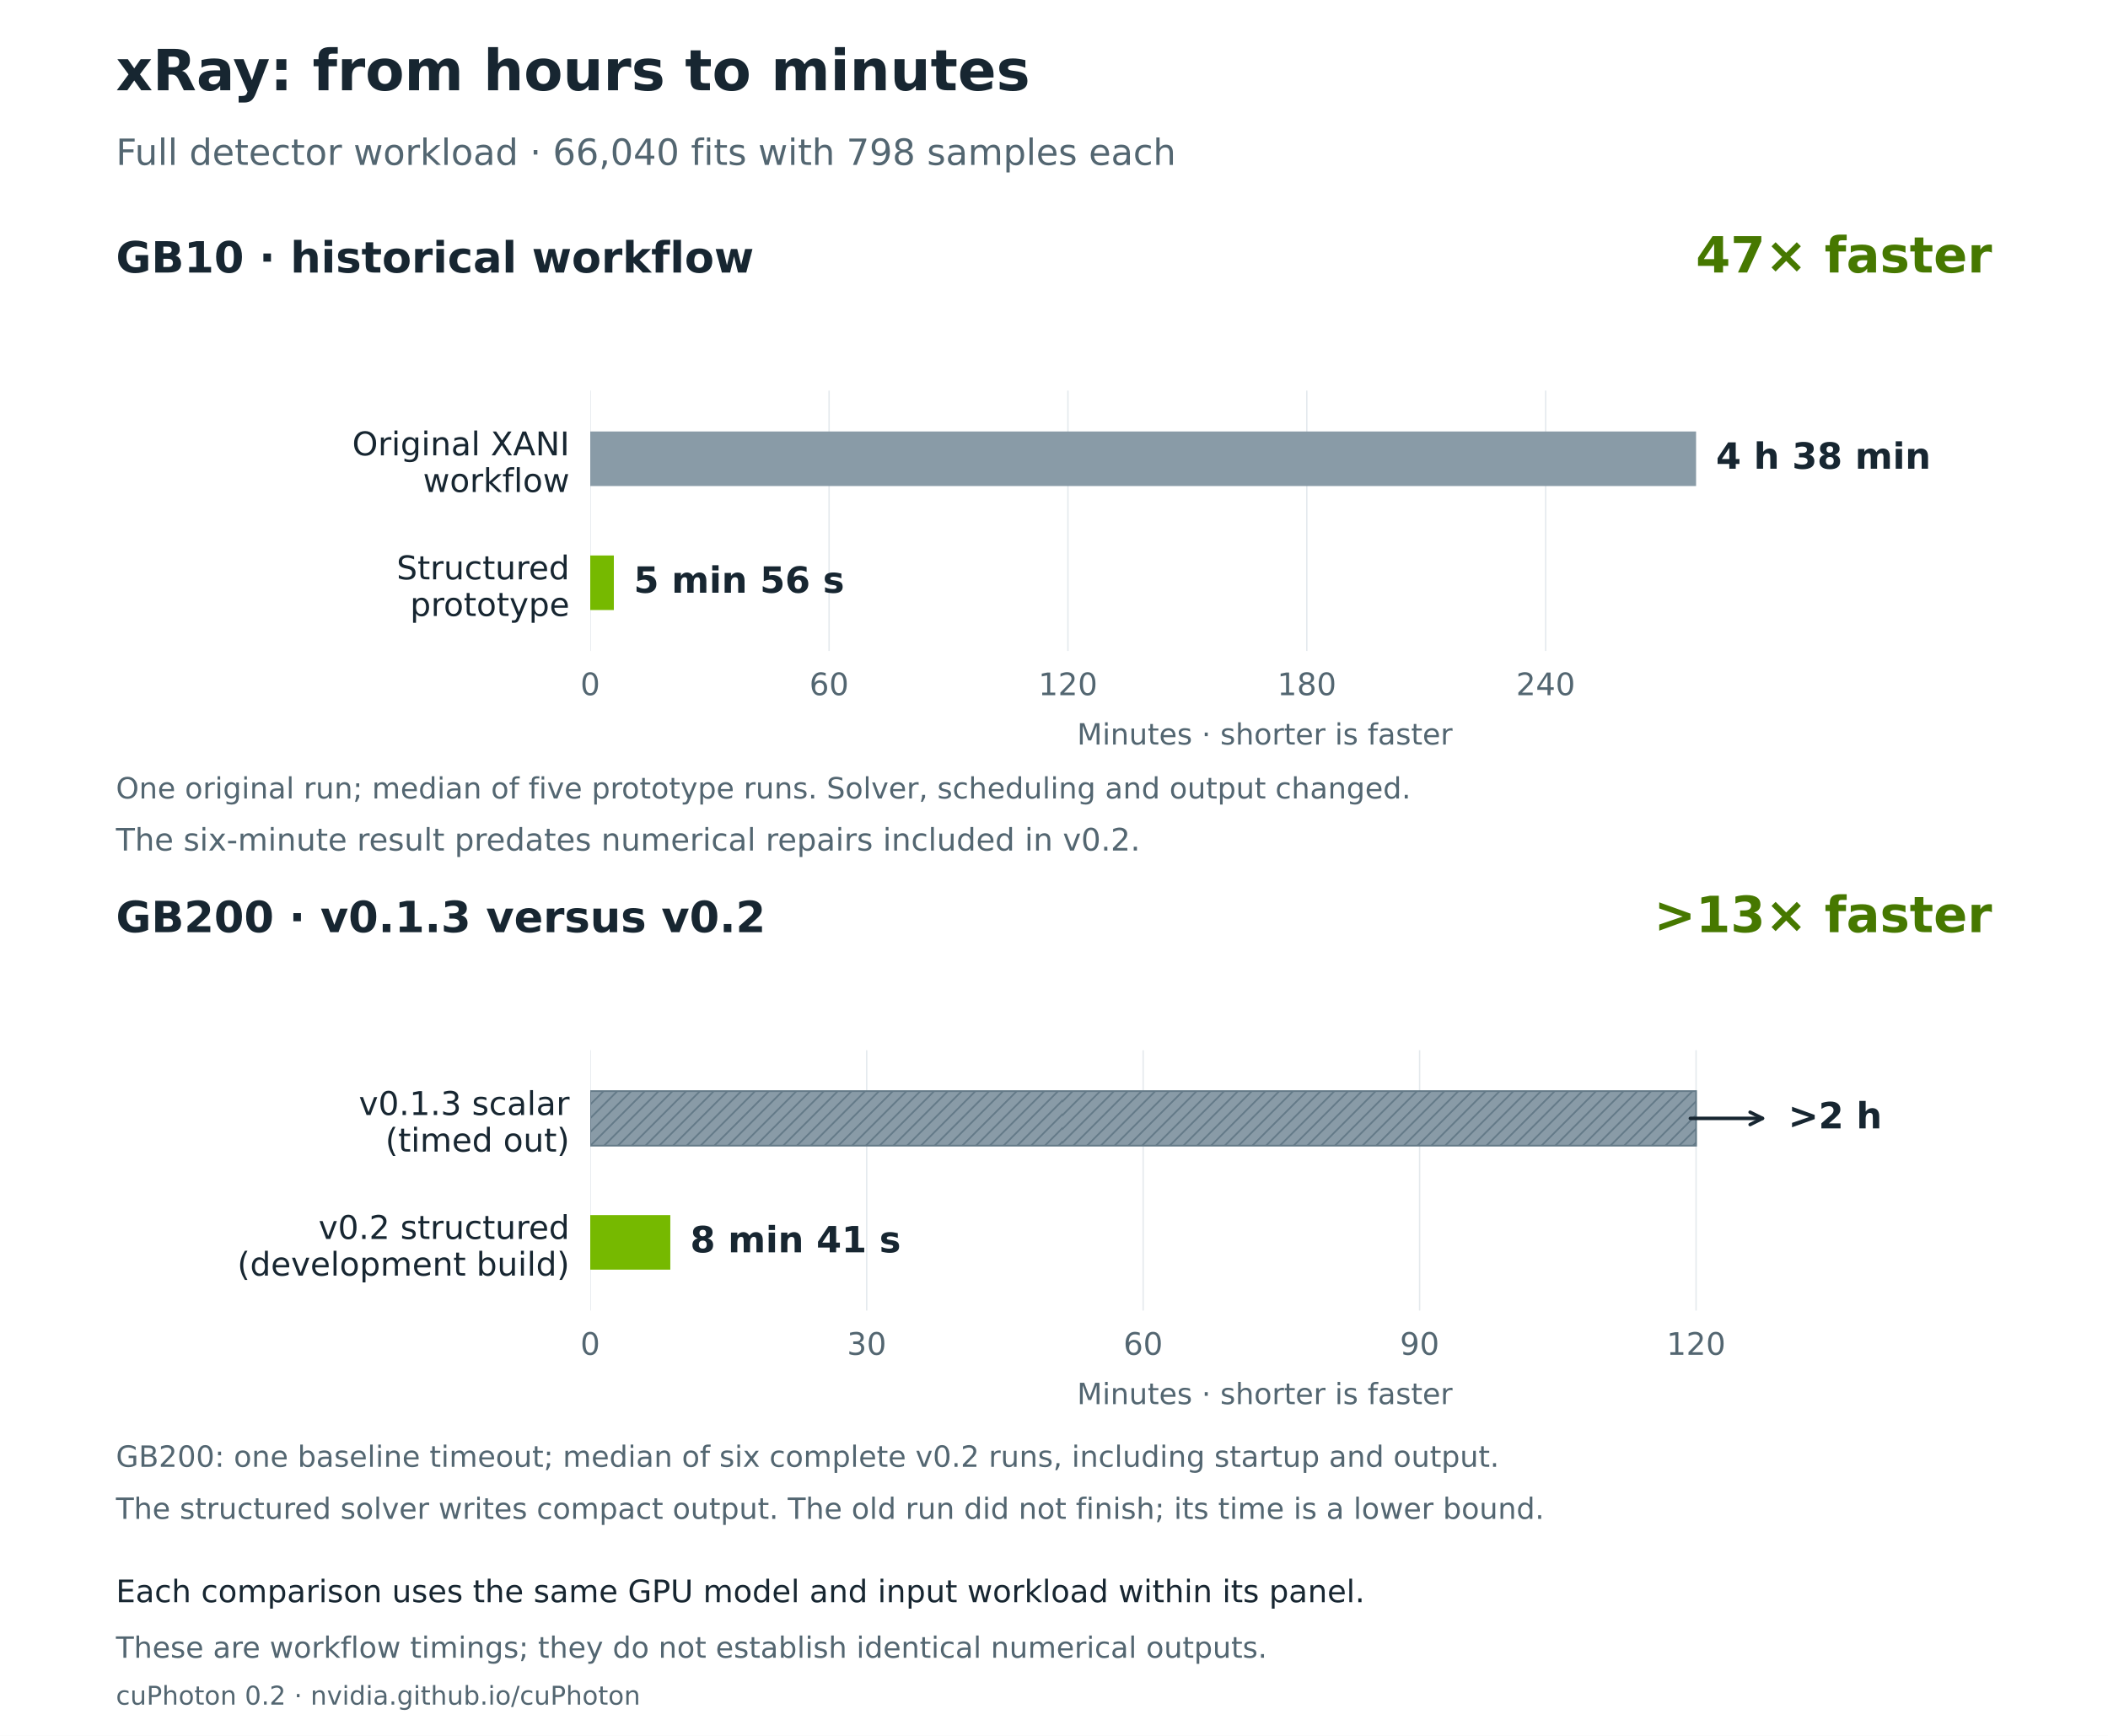
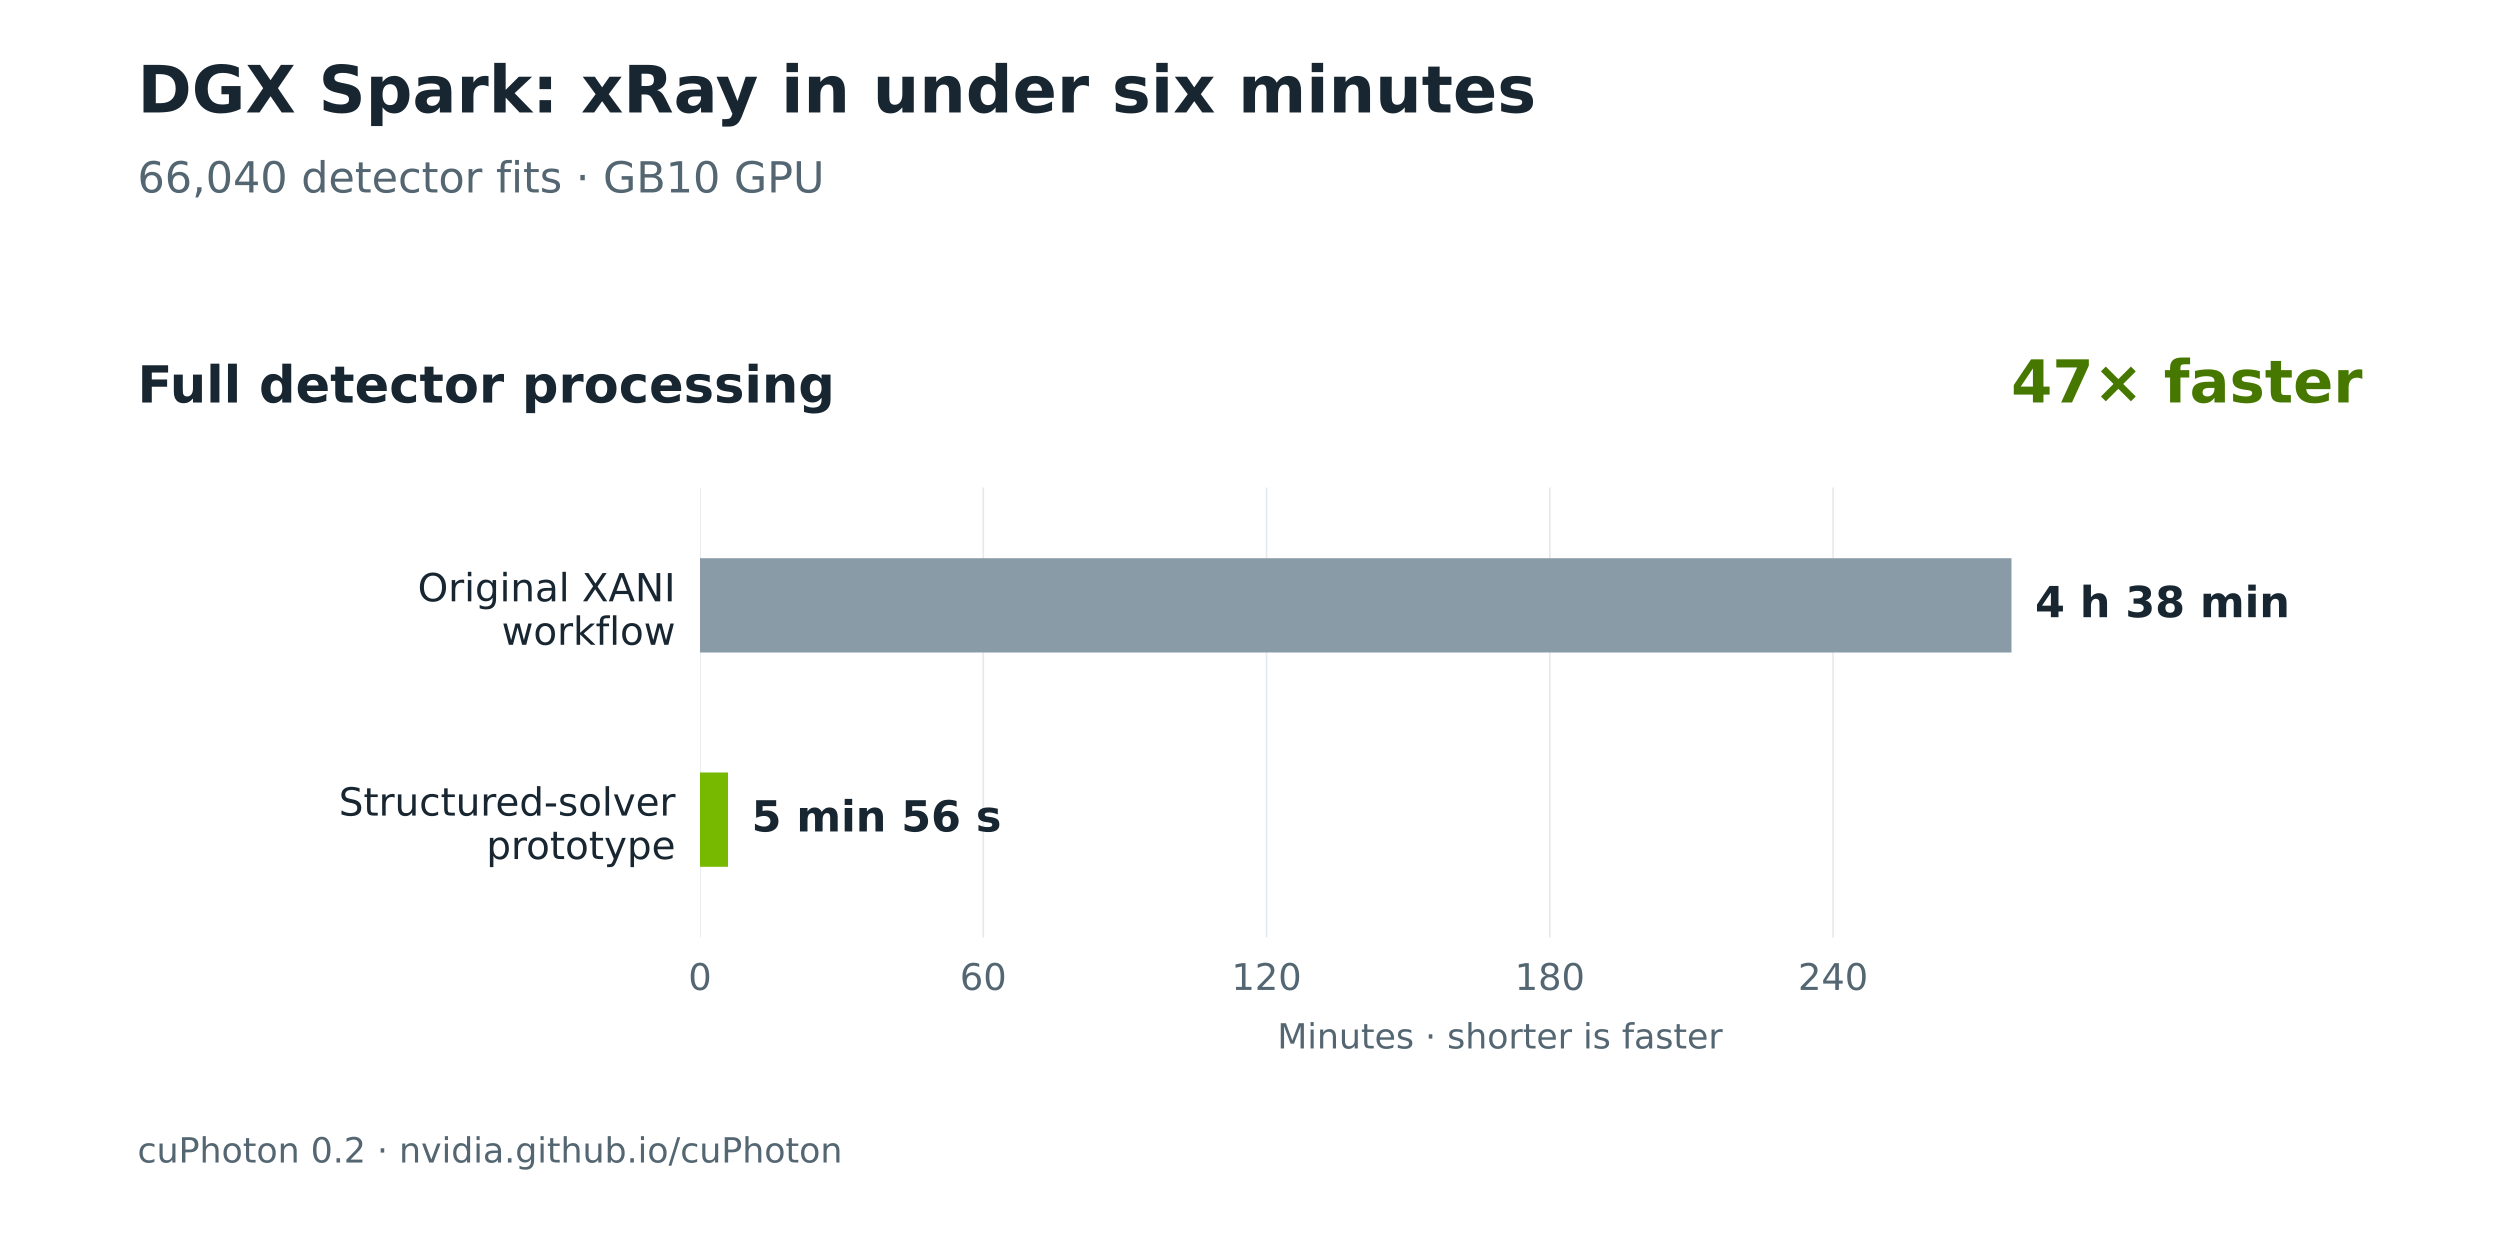
- <svg xmlns="http://www.w3.org/2000/svg" width="1224pt" height="1008pt" viewBox="0 0 1224 1008" version="1.1">
+ <svg xmlns="http://www.w3.org/2000/svg" width="1224pt" height="612pt" viewBox="0 0 1224 612" version="1.1">
  <defs>
    <style type="text/css">*{stroke-linejoin: round; stroke-linecap: butt}</style>
  </defs>
  <g id="figure_1">
    <g id="patch_1">
-       <path d="M 0 1008 L 1224 1008 L 1224 0 L 0 0 z " style="fill: #ffffff" />
+       <path d="M 0 612 L 1224 612 L 1224 0 L 0 0 z " style="fill: #ffffff" />
    </g>
    <g id="axes_1">
      <g id="patch_2">
-         <path d="M 342.72 378 L 1126.08 378 L 1126.08 226.8 L 342.72 226.8 z " style="fill: #ffffff" />
+         <path d="M 342.72 459 L 1126.08 459 L 1126.08 238.68 L 342.72 238.68 z " style="fill: #ffffff" />
      </g>
      <g id="matplotlib.axis_1">
        <g id="xtick_1">
          <g id="line2d_1">
-             <path d="M 342.72 378 L 342.72 226.8 " clip-path="url(#pc2e5867707)" style="fill: none; stroke: #e4e9ed; stroke-width: 0.8; stroke-linecap: square" />
+             <path d="M 342.72 459 L 342.72 238.68 " clip-path="url(#pfa8af23135)" style="fill: none; stroke: #e4e9ed; stroke-width: 0.8; stroke-linecap: square" />
          </g>
          <g id="line2d_2" />
          <g id="text_1">
-             <text style="fill: #536671; font: 18px 'DejaVu Sans'; text-anchor: middle" x="342.72" y="403.677" transform="rotate(-0 342.72 403.6772)">0</text>
+             <text style="fill: #536671; font: 18px 'DejaVu Sans'; text-anchor: middle" x="342.72" y="484.677" transform="rotate(-0 342.72 484.6772)">0</text>
          </g>
        </g>
        <g id="xtick_2">
          <g id="line2d_3">
-             <path d="M 481.409 378 L 481.409 226.8 " clip-path="url(#pc2e5867707)" style="fill: none; stroke: #e4e9ed; stroke-width: 0.8; stroke-linecap: square" />
+             <path d="M 481.409 459 L 481.409 238.68 " clip-path="url(#pfa8af23135)" style="fill: none; stroke: #e4e9ed; stroke-width: 0.8; stroke-linecap: square" />
          </g>
          <g id="line2d_4" />
          <g id="text_2">
-             <text style="fill: #536671; font: 18px 'DejaVu Sans'; text-anchor: middle" x="481.409" y="403.677" transform="rotate(-0 481.4085 403.6772)">60</text>
+             <text style="fill: #536671; font: 18px 'DejaVu Sans'; text-anchor: middle" x="481.409" y="484.677" transform="rotate(-0 481.4085 484.6772)">60</text>
          </g>
        </g>
        <g id="xtick_3">
          <g id="line2d_5">
-             <path d="M 620.097 378 L 620.097 226.8 " clip-path="url(#pc2e5867707)" style="fill: none; stroke: #e4e9ed; stroke-width: 0.8; stroke-linecap: square" />
+             <path d="M 620.097 459 L 620.097 238.68 " clip-path="url(#pfa8af23135)" style="fill: none; stroke: #e4e9ed; stroke-width: 0.8; stroke-linecap: square" />
          </g>
          <g id="line2d_6" />
          <g id="text_3">
-             <text style="fill: #536671; font: 18px 'DejaVu Sans'; text-anchor: middle" x="620.097" y="403.677" transform="rotate(-0 620.0971 403.6772)">120</text>
+             <text style="fill: #536671; font: 18px 'DejaVu Sans'; text-anchor: middle" x="620.097" y="484.677" transform="rotate(-0 620.0971 484.6772)">120</text>
          </g>
        </g>
        <g id="xtick_4">
          <g id="line2d_7">
-             <path d="M 758.786 378 L 758.786 226.8 " clip-path="url(#pc2e5867707)" style="fill: none; stroke: #e4e9ed; stroke-width: 0.8; stroke-linecap: square" />
+             <path d="M 758.786 459 L 758.786 238.68 " clip-path="url(#pfa8af23135)" style="fill: none; stroke: #e4e9ed; stroke-width: 0.8; stroke-linecap: square" />
          </g>
          <g id="line2d_8" />
          <g id="text_4">
-             <text style="fill: #536671; font: 18px 'DejaVu Sans'; text-anchor: middle" x="758.786" y="403.677" transform="rotate(-0 758.7856 403.6772)">180</text>
+             <text style="fill: #536671; font: 18px 'DejaVu Sans'; text-anchor: middle" x="758.786" y="484.677" transform="rotate(-0 758.7856 484.6772)">180</text>
          </g>
        </g>
        <g id="xtick_5">
          <g id="line2d_9">
-             <path d="M 897.474 378 L 897.474 226.8 " clip-path="url(#pc2e5867707)" style="fill: none; stroke: #e4e9ed; stroke-width: 0.8; stroke-linecap: square" />
+             <path d="M 897.474 459 L 897.474 238.68 " clip-path="url(#pfa8af23135)" style="fill: none; stroke: #e4e9ed; stroke-width: 0.8; stroke-linecap: square" />
          </g>
          <g id="line2d_10" />
          <g id="text_5">
-             <text style="fill: #536671; font: 18px 'DejaVu Sans'; text-anchor: middle" x="897.474" y="403.677" transform="rotate(-0 897.4742 403.6772)">240</text>
+             <text style="fill: #536671; font: 18px 'DejaVu Sans'; text-anchor: middle" x="897.474" y="484.677" transform="rotate(-0 897.4742 484.6772)">240</text>
          </g>
        </g>
        <g id="text_6">
-           <text style="fill: #536671; font: 17px 'DejaVu Sans'; text-anchor: middle" x="734.4" y="432.338" transform="rotate(-0 734.4 432.338)">Minutes  ·  shorter is faster</text>
+           <text style="fill: #536671; font: 17px 'DejaVu Sans'; text-anchor: middle" x="734.4" y="513.338" transform="rotate(-0 734.4 513.338)">Minutes  ·  shorter is faster</text>
        </g>
      </g>
      <g id="matplotlib.axis_2">
        <g id="ytick_1">
          <g id="line2d_11" />
          <g id="text_7">
-             <text style="fill: #172631; font: 19px 'DejaVu Sans'" transform="translate(204.5006 264.4243)">Original XANI</text>
-             <text style="fill: #172631; font: 19px 'DejaVu Sans'" transform="translate(245.6119 285.7001)">workflow</text>
+             <text style="fill: #172631; font: 19px 'DejaVu Sans'" transform="translate(204.5006 294.4072)">Original XANI</text>
+             <text style="fill: #172631; font: 19px 'DejaVu Sans'" transform="translate(245.6119 315.683)">workflow</text>
          </g>
        </g>
        <g id="ytick_2">
          <g id="line2d_12" />
          <g id="text_8">
-             <text style="fill: #172631; font: 19px 'DejaVu Sans'" transform="translate(230.2842 336.4243)">Structured</text>
-             <text style="fill: #172631; font: 19px 'DejaVu Sans'" transform="translate(238.1277 357.7001)">prototype</text>
+             <text style="fill: #172631; font: 19px 'DejaVu Sans'" transform="translate(165.8802 399.3214)">Structured-solver</text>
+             <text style="fill: #172631; font: 19px 'DejaVu Sans'" transform="translate(238.1277 420.5973)">prototype</text>
          </g>
        </g>
      </g>
      <g id="patch_3">
-         <path d="M 342.72 250.56 L 984.818 250.56 L 984.818 282.24 L 342.72 282.24 z " clip-path="url(#pc2e5867707)" style="fill: #899ba7" />
+         <path d="M 342.72 273.302 L 984.818 273.302 L 984.818 319.464 L 342.72 319.464 z " clip-path="url(#pfa8af23135)" style="fill: #899ba7" />
      </g>
      <g id="patch_4">
-         <path d="M 342.72 322.56 L 356.431 322.56 L 356.431 354.24 L 342.72 354.24 z " clip-path="url(#pc2e5867707)" style="fill: #76b900" />
+         <path d="M 342.72 378.216 L 356.431 378.216 L 356.431 424.378 L 342.72 424.378 z " clip-path="url(#pfa8af23135)" style="fill: #76b900" />
      </g>
      <g id="text_9">
-         <text style="fill: #172631; font: 700 21px 'DejaVu Sans'; text-anchor: start" x="996.376" y="272.195" transform="rotate(-0 996.3761 272.1947)">4 h 38 min</text>
+         <text style="fill: #172631; font: 700 21px 'DejaVu Sans'; text-anchor: start" x="996.376" y="302.178" transform="rotate(-0 996.3761 302.1775)">4 h 38 min</text>
      </g>
      <g id="text_10">
-         <text style="fill: #172631; font: 700 21px 'DejaVu Sans'; text-anchor: start" x="367.989" y="344.195" transform="rotate(-0 367.9892 344.1947)">5 min 56 s</text>
+         <text style="fill: #172631; font: 700 21px 'DejaVu Sans'; text-anchor: start" x="367.989" y="407.092" transform="rotate(-0 367.9892 407.0918)">5 min 56 s</text>
      </g>
    </g>
-     <g id="axes_2">
-       <g id="patch_5">
-         <path d="M 342.72 761.04 L 1126.08 761.04 L 1126.08 609.84 L 342.72 609.84 z " style="fill: #ffffff" />
-       </g>
-       <g id="matplotlib.axis_3">
-         <g id="xtick_6">
-           <g id="line2d_13">
-             <path d="M 342.72 761.04 L 342.72 609.84 " clip-path="url(#p2cf9f6619b)" style="fill: none; stroke: #e4e9ed; stroke-width: 0.8; stroke-linecap: square" />
-           </g>
-           <g id="line2d_14" />
-           <g id="text_11">
-             <text style="fill: #536671; font: 18px 'DejaVu Sans'; text-anchor: middle" x="342.72" y="786.717" transform="rotate(-0 342.72 786.7172)">0</text>
-           </g>
-         </g>
-         <g id="xtick_7">
-           <g id="line2d_15">
-             <path d="M 503.245 761.04 L 503.245 609.84 " clip-path="url(#p2cf9f6619b)" style="fill: none; stroke: #e4e9ed; stroke-width: 0.8; stroke-linecap: square" />
-           </g>
-           <g id="line2d_16" />
-           <g id="text_12">
-             <text style="fill: #536671; font: 18px 'DejaVu Sans'; text-anchor: middle" x="503.245" y="786.717" transform="rotate(-0 503.2446 786.7172)">30</text>
-           </g>
-         </g>
-         <g id="xtick_8">
-           <g id="line2d_17">
-             <path d="M 663.769 761.04 L 663.769 609.84 " clip-path="url(#p2cf9f6619b)" style="fill: none; stroke: #e4e9ed; stroke-width: 0.8; stroke-linecap: square" />
-           </g>
-           <g id="line2d_18" />
-           <g id="text_13">
-             <text style="fill: #536671; font: 18px 'DejaVu Sans'; text-anchor: middle" x="663.769" y="786.717" transform="rotate(-0 663.7692 786.7172)">60</text>
-           </g>
-         </g>
-         <g id="xtick_9">
-           <g id="line2d_19">
-             <path d="M 824.294 761.04 L 824.294 609.84 " clip-path="url(#p2cf9f6619b)" style="fill: none; stroke: #e4e9ed; stroke-width: 0.8; stroke-linecap: square" />
-           </g>
-           <g id="line2d_20" />
-           <g id="text_14">
-             <text style="fill: #536671; font: 18px 'DejaVu Sans'; text-anchor: middle" x="824.294" y="786.717" transform="rotate(-0 824.2938 786.7172)">90</text>
-           </g>
-         </g>
-         <g id="xtick_10">
-           <g id="line2d_21">
-             <path d="M 984.818 761.04 L 984.818 609.84 " clip-path="url(#p2cf9f6619b)" style="fill: none; stroke: #e4e9ed; stroke-width: 0.8; stroke-linecap: square" />
-           </g>
-           <g id="line2d_22" />
-           <g id="text_15">
-             <text style="fill: #536671; font: 18px 'DejaVu Sans'; text-anchor: middle" x="984.818" y="786.717" transform="rotate(-0 984.8184 786.7172)">120</text>
-           </g>
-         </g>
-         <g id="text_16">
-           <text style="fill: #536671; font: 17px 'DejaVu Sans'; text-anchor: middle" x="734.4" y="815.378" transform="rotate(-0 734.4 815.378)">Minutes  ·  shorter is faster</text>
-         </g>
-       </g>
-       <g id="matplotlib.axis_4">
-         <g id="ytick_3">
-           <g id="line2d_23" />
-           <g id="text_17">
-             <text style="fill: #172631; font: 19px 'DejaVu Sans'" transform="translate(208.3719 647.4643)">v0.1.3 scalar</text>
-             <text style="fill: #172631; font: 19px 'DejaVu Sans'" transform="translate(223.753 668.7401)">(timed out)</text>
-           </g>
-         </g>
-         <g id="ytick_4">
-           <g id="line2d_24" />
-           <g id="text_18">
-             <text style="fill: #172631; font: 19px 'DejaVu Sans'" transform="translate(184.9484 719.4643)">v0.2 structured</text>
-             <text style="fill: #172631; font: 19px 'DejaVu Sans'" transform="translate(137.7898 740.7401)">(development build)</text>
-           </g>
-         </g>
-       </g>
-       <g id="patch_6">
-         <path d="M 342.72 633.6 L 984.818 633.6 L 984.818 665.28 L 342.72 665.28 z " clip-path="url(#p2cf9f6619b)" style="fill: url(#hc3c8d69761); stroke: #647a88; stroke-linejoin: miter" />
-       </g>
-       <g id="patch_7">
-         <path d="M 342.72 705.6 L 389.208 705.6 L 389.208 737.28 L 342.72 737.28 z " clip-path="url(#p2cf9f6619b)" style="fill: #76b900" />
-       </g>
-       <g id="text_19">
-         <text style="fill: #172631; font: 700 21px 'DejaVu Sans'; text-anchor: start" x="400.765" y="727.235" transform="rotate(-0 400.7653 727.2347)">8 min 41 s</text>
-       </g>
-       <g id="patch_8">
-         <path d="M 981.469 649.44 Q 1003.548 649.44 1023.392 649.44 " style="fill: none; stroke: #172631; stroke-width: 2; stroke-linecap: round" />
-         <path d="M 1016.192 645.84 L 1023.392 649.44 L 1016.192 653.04 " style="fill: none; stroke: #172631; stroke-width: 2; stroke-linecap: round" />
-       </g>
-       <g id="text_20">
-         <text style="fill: #172631; font: 700 21px 'DejaVu Sans'; text-anchor: start" x="1038.327" y="655.235" transform="rotate(-0 1038.327 655.2347)">&gt;2 h</text>
-       </g>
+     <g id="text_11">
+       <text style="fill: #172631; font: 700 32px 'DejaVu Sans'; text-anchor: start" x="67.32" y="55.08" transform="rotate(-0 67.32 55.08)">DGX Spark: xRay in under six minutes</text>
    </g>
-     <g id="text_21">
-       <text style="fill: #172631; font: 700 33px 'DejaVu Sans'; text-anchor: start" x="67.32" y="52.416" transform="rotate(-0 67.32 52.416)">xRay: from hours to minutes</text>
+     <g id="text_12">
+       <text style="fill: #536671; font: 21px 'DejaVu Sans'; text-anchor: start" x="67.32" y="94.248" transform="rotate(-0 67.32 94.248)">66,040 detector fits  ·  GB10 GPU</text>
    </g>
-     <g id="text_22">
-       <text style="fill: #536671; font: 21px 'DejaVu Sans'; text-anchor: start" x="67.32" y="95.76" transform="rotate(-0 67.32 95.76)">Full detector workload  ·  66,040 fits with 798 samples each</text>
+     <g id="text_13">
+       <text style="fill: #172631; font: 700 25px 'DejaVu Sans'; text-anchor: start" x="67.32" y="197.064" transform="rotate(-0 67.32 197.064)">Full detector processing</text>
    </g>
-     <g id="text_23">
-       <text style="fill: #172631; font: 700 25px 'DejaVu Sans'; text-anchor: start" x="67.32" y="158.256" transform="rotate(-0 67.32 158.256)">GB10 · historical workflow</text>
+     <g id="text_14">
+       <text style="fill: #467800; font: 700 29px 'DejaVu Sans'; text-anchor: end" x="1156.68" y="197.064" transform="rotate(-0 1156.68 197.064)">47× faster</text>
    </g>
-     <g id="text_24">
-       <text style="fill: #467800; font: 700 29px 'DejaVu Sans'; text-anchor: end" x="1156.68" y="158.256" transform="rotate(-0 1156.68 158.256)">47× faster</text>
-     </g>
-     <g id="text_25">
-       <text style="fill: #536671; font: 17px 'DejaVu Sans'; text-anchor: start" x="67.32" y="463.68" transform="rotate(-0 67.32 463.68)">One original run; median of five prototype runs. Solver, scheduling and output changed.</text>
-     </g>
-     <g id="text_26">
-       <text style="fill: #536671; font: 18px 'DejaVu Sans'; text-anchor: start" x="67.32" y="493.92" transform="rotate(-0 67.32 493.92)">The six-minute result predates numerical repairs included in v0.2.</text>
-     </g>
-     <g id="text_27">
-       <text style="fill: #172631; font: 700 25px 'DejaVu Sans'; text-anchor: start" x="67.32" y="541.296" transform="rotate(-0 67.32 541.296)">GB200 · v0.1.3 versus v0.2</text>
-     </g>
-     <g id="text_28">
-       <text style="fill: #467800; font: 700 29px 'DejaVu Sans'; text-anchor: end" x="1156.68" y="541.296" transform="rotate(-0 1156.68 541.296)">&gt;13× faster</text>
-     </g>
-     <g id="text_29">
-       <text style="fill: #536671; font: 17px 'DejaVu Sans'; text-anchor: start" x="67.32" y="851.76" transform="rotate(-0 67.32 851.76)">GB200: one baseline timeout; median of six complete v0.2 runs, including startup and output.</text>
-     </g>
-     <g id="text_30">
-       <text style="fill: #536671; font: 17px 'DejaVu Sans'; text-anchor: start" x="67.32" y="882" transform="rotate(-0 67.32 882)">The structured solver writes compact output. The old run did not finish; its time is a lower bound.</text>
-     </g>
-     <g id="text_31">
-       <text style="fill: #172631; font: 18px 'DejaVu Sans'; text-anchor: start" x="67.32" y="930.384" transform="rotate(-0 67.32 930.384)">Each comparison uses the same GPU model and input workload within its panel.</text>
-     </g>
-     <g id="text_32">
-       <text style="fill: #536671; font: 17px 'DejaVu Sans'; text-anchor: start" x="67.32" y="962.64" transform="rotate(-0 67.32 962.64)">These are workflow timings; they do not establish identical numerical outputs.</text>
-     </g>
-     <g id="text_33">
-       <text style="fill: #536671; font: 15px 'DejaVu Sans'; text-anchor: start" x="67.32" y="989.856" transform="rotate(-0 67.32 989.856)">cuPhoton 0.2  ·  nvidia.github.io/cuPhoton</text>
+     <g id="text_15">
+       <text style="fill: #536671; font: 17px 'DejaVu Sans'; text-anchor: start" x="67.32" y="569.16" transform="rotate(-0 67.32 569.16)">cuPhoton 0.2  ·  nvidia.github.io/cuPhoton</text>
    </g>
  </g>
  <defs>
-     <clipPath id="pc2e5867707">
-       <rect x="342.72" y="226.8" width="783.36" height="151.2" />
-     </clipPath>
-     <clipPath id="p2cf9f6619b">
-       <rect x="342.72" y="609.84" width="783.36" height="151.2" />
+     <clipPath id="pfa8af23135">
+       <rect x="342.72" y="238.68" width="783.36" height="220.32" />
    </clipPath>
  </defs>
-   <defs>
-     <pattern id="hc3c8d69761" patternUnits="userSpaceOnUse" x="0" y="0" width="72" height="72">
-       <rect x="0" y="0" width="73" height="73" fill="#899ba7" />
-       <path d="M -36 36 L 36 -36 M -32 40 L 40 -32 M -28 44 L 44 -28 M -24 48 L 48 -24 M -20 52 L 52 -20 M -16 56 L 56 -16 M -12 60 L 60 -12 M -8 64 L 64 -8 M -4 68 L 68 -4 M 0 72 L 72 0 M 4 76 L 76 4 M 8 80 L 80 8 M 12 84 L 84 12 M 16 88 L 88 16 M 20 92 L 92 20 M 24 96 L 96 24 M 28 100 L 100 28 M 32 104 L 104 32 M 36 108 L 108 36 " style="fill: #647a88; stroke: #647a88; stroke-width: 1.0; stroke-linecap: butt; stroke-linejoin: miter" />
-     </pattern>
-   </defs>
</svg>
